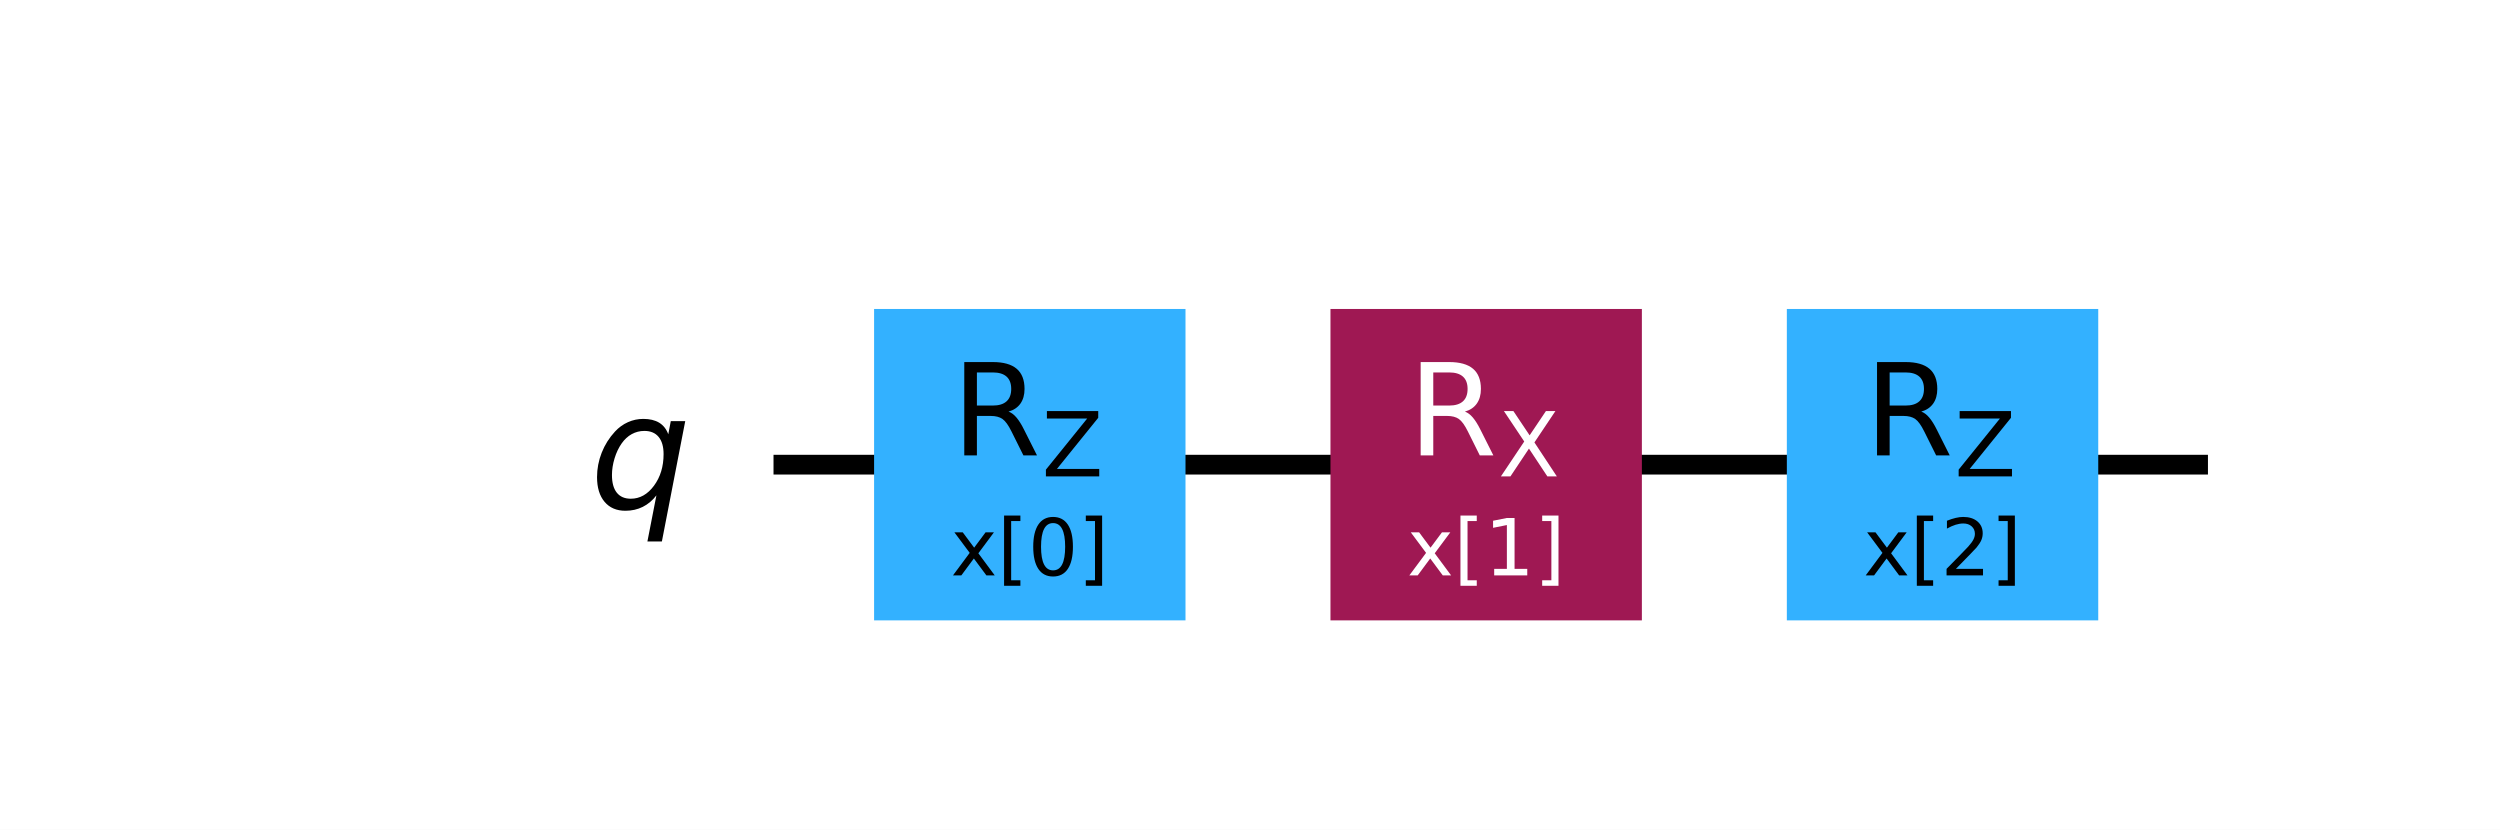
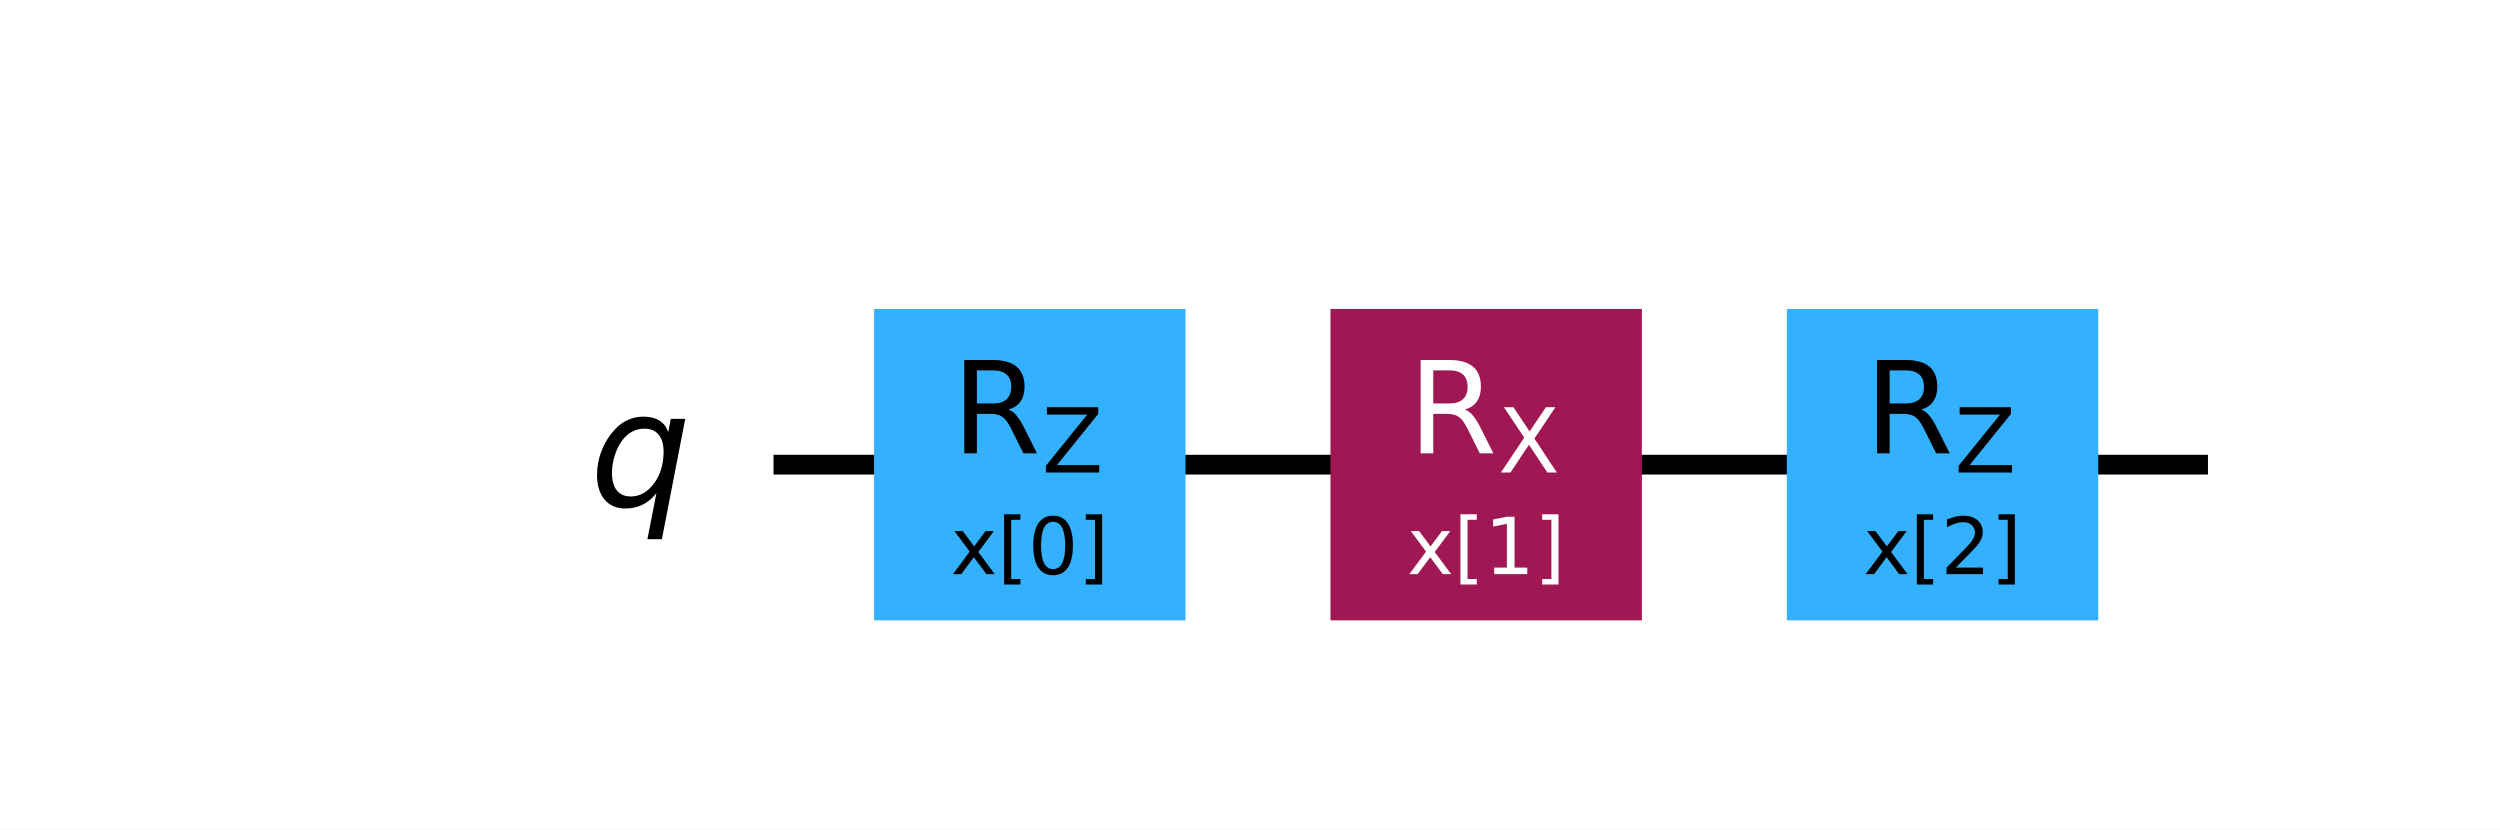
<svg xmlns="http://www.w3.org/2000/svg" xmlns:xlink="http://www.w3.org/1999/xlink" width="253.926pt" height="84.28pt" viewBox="0 0 253.926 84.28" version="1.1">
  <defs>
    <style type="text/css">*{stroke-linejoin: round; stroke-linecap: butt}</style>
  </defs>
  <g id="figure_1">
    <g id="patch_1">
      <path d="M 0 84.28  L 253.926 84.28  L 253.926 0  L 0 0  z " style="fill: #ffffff" />
    </g>
    <g id="axes_1">
      <g id="line2d_1">
-         <path d="M 79.566 47.197  L 223.263 47.197  " clip-path="url(#pb355aa721a)" style="fill: none; stroke: #000000; stroke-width: 2; stroke-linecap: square" />
+         <path d="M 79.566 47.197  L 223.263 47.197  " clip-path="url(#pdb5d8b518d)" style="fill: none; stroke: #000000; stroke-width: 2; stroke-linecap: square" />
      </g>
      <g id="patch_2">
-         <path d="M 74.93 24.02  L -1083.92 24.02  L -1083.92 116.728  L 74.93 116.728  z " clip-path="url(#pb355aa721a)" style="fill: #ffffff; stroke: #ffffff; stroke-width: 1.5; stroke-linejoin: miter" />
+         <path d="M 74.93 24.02  L -1083.92 24.02  L -1083.92 116.728  L 74.93 116.728  z " clip-path="url(#pdb5d8b518d)" style="fill: #ffffff; stroke: #ffffff; stroke-width: 1.5; stroke-linejoin: miter" />
      </g>
      <g id="patch_3">
-         <path d="M 89.532 62.262  L 119.662 62.262  L 119.662 32.132  L 89.532 32.132  z " clip-path="url(#pb355aa721a)" style="fill: #33b1ff; stroke: #33b1ff; stroke-width: 1.5; stroke-linejoin: miter" />
+         <path d="M 89.532 62.262  L 119.662 62.262  L 119.662 32.132  L 89.532 32.132  z " clip-path="url(#pdb5d8b518d)" style="fill: #33b1ff; stroke: #33b1ff; stroke-width: 1.5; stroke-linejoin: miter" />
      </g>
      <g id="patch_4">
-         <path d="M 135.886 62.262  L 166.016 62.262  L 166.016 32.132  L 135.886 32.132  z " clip-path="url(#pb355aa721a)" style="fill: #9f1853; stroke: #9f1853; stroke-width: 1.5; stroke-linejoin: miter" />
+         <path d="M 135.886 62.262  L 166.016 62.262  L 166.016 32.132  L 135.886 32.132  z " clip-path="url(#pdb5d8b518d)" style="fill: #9f1853; stroke: #9f1853; stroke-width: 1.5; stroke-linejoin: miter" />
      </g>
      <g id="patch_5">
-         <path d="M 182.24 62.262  L 212.37 62.262  L 212.37 32.132  L 182.24 32.132  z " clip-path="url(#pb355aa721a)" style="fill: #33b1ff; stroke: #33b1ff; stroke-width: 1.5; stroke-linejoin: miter" />
+         <path d="M 182.24 62.262  L 212.37 62.262  L 212.37 32.132  L 182.24 32.132  z " clip-path="url(#pdb5d8b518d)" style="fill: #33b1ff; stroke: #33b1ff; stroke-width: 1.5; stroke-linejoin: miter" />
      </g>
      <g id="text_1">
-         <g clip-path="url(#pb355aa721a)">
-           <g transform="translate(59.89499 51.64778) scale(0.1625 -0.1625)">
+         <g clip-path="url(#pdb5d8b518d)">
+           <g transform="translate(59.89499 51.41799) scale(0.1625 -0.1625)">
            <defs>
-               <path id="DejaVuSans-Oblique-71" d="M 2669 525  Q 2438 222 2123 65  Q 1809 -91 1428 -91  Q 897 -91 595 267  Q 294 625 294 1253  Q 294 1759 480 2231  Q 666 2703 1013 3078  Q 1238 3322 1530 3453  Q 1822 3584 2144 3584  Q 2531 3584 2781 3431  Q 3031 3278 3144 2969  L 3244 3494  L 3822 3494  L 2888 -1319  L 2309 -1319  L 2669 525  z M 891 1338  Q 891 875 1084 633  Q 1278 391 1644 391  Q 2188 391 2572 911  Q 2956 1431 2956 2175  Q 2956 2625 2757 2864  Q 2559 3103 2188 3103  Q 1916 3103 1684 2976  Q 1453 2850 1281 2606  Q 1100 2350 995 2006  Q 891 1663 891 1338  z " transform="scale(0.015625)" />
+               <path id="DejaVuSans-Oblique-54" d="M 2669 525  Q 2438 222 2123 65  Q 1809 -91 1428 -91  Q 897 -91 595 267  Q 294 625 294 1253  Q 294 1759 480 2231  Q 666 2703 1013 3078  Q 1238 3322 1530 3453  Q 1822 3584 2144 3584  Q 2531 3584 2781 3431  Q 3031 3278 3144 2969  L 3244 3494  L 3822 3494  L 2888 -1319  L 2309 -1319  L 2669 525  z M 891 1338  Q 891 875 1084 633  Q 1278 391 1644 391  Q 2188 391 2572 911  Q 2956 1431 2956 2175  Q 2956 2625 2757 2864  Q 2559 3103 2188 3103  Q 1916 3103 1684 2976  Q 1453 2850 1281 2606  Q 1100 2350 995 2006  Q 891 1663 891 1338  z " transform="scale(0.015625)" />
            </defs>
-             <use xlink:href="#DejaVuSans-Oblique-71" />
+             <use xlink:href="#DejaVuSans-Oblique-54" />
          </g>
        </g>
      </g>
      <g id="text_2">
-         <g clip-path="url(#pb355aa721a)">
-           <g transform="translate(96.5632 58.44333) scale(0.08 -0.08)">
+         <g clip-path="url(#pdb5d8b518d)">
+           <g transform="translate(96.5632 58.31427) scale(0.08 -0.08)">
            <defs>
-               <path id="DejaVuSans-78" d="M 3513 3500  L 2247 1797  L 3578 0  L 2900 0  L 1881 1375  L 863 0  L 184 0  L 1544 1831  L 300 3500  L 978 3500  L 1906 2253  L 2834 3500  L 3513 3500  z " transform="scale(0.015625)" />
-               <path id="DejaVuSans-5b" d="M 550 4863  L 1875 4863  L 1875 4416  L 1125 4416  L 1125 -397  L 1875 -397  L 1875 -844  L 550 -844  L 550 4863  z " transform="scale(0.015625)" />
-               <path id="DejaVuSans-30" d="M 2034 4250  Q 1547 4250 1301 3770  Q 1056 3291 1056 2328  Q 1056 1369 1301 889  Q 1547 409 2034 409  Q 2525 409 2770 889  Q 3016 1369 3016 2328  Q 3016 3291 2770 3770  Q 2525 4250 2034 4250  z M 2034 4750  Q 2819 4750 3233 4129  Q 3647 3509 3647 2328  Q 3647 1150 3233 529  Q 2819 -91 2034 -91  Q 1250 -91 836 529  Q 422 1150 422 2328  Q 422 3509 836 4129  Q 1250 4750 2034 4750  z " transform="scale(0.015625)" />
-               <path id="DejaVuSans-5d" d="M 1947 4863  L 1947 -844  L 622 -844  L 622 -397  L 1369 -397  L 1369 4416  L 622 4416  L 622 4863  L 1947 4863  z " transform="scale(0.015625)" />
+               <path id="DejaVuSans-5b" d="M 3513 3500  L 2247 1797  L 3578 0  L 2900 0  L 1881 1375  L 863 0  L 184 0  L 1544 1831  L 300 3500  L 978 3500  L 1906 2253  L 2834 3500  L 3513 3500  z " transform="scale(0.015625)" />
+               <path id="DejaVuSans-3e" d="M 550 4863  L 1875 4863  L 1875 4416  L 1125 4416  L 1125 -397  L 1875 -397  L 1875 -844  L 550 -844  L 550 4863  z " transform="scale(0.015625)" />
+               <path id="DejaVuSans-13" d="M 2034 4250  Q 1547 4250 1301 3770  Q 1056 3291 1056 2328  Q 1056 1369 1301 889  Q 1547 409 2034 409  Q 2525 409 2770 889  Q 3016 1369 3016 2328  Q 3016 3291 2770 3770  Q 2525 4250 2034 4250  z M 2034 4750  Q 2819 4750 3233 4129  Q 3647 3509 3647 2328  Q 3647 1150 3233 529  Q 2819 -91 2034 -91  Q 1250 -91 836 529  Q 422 1150 422 2328  Q 422 3509 836 4129  Q 1250 4750 2034 4750  z " transform="scale(0.015625)" />
+               <path id="DejaVuSans-40" d="M 1947 4863  L 1947 -844  L 622 -844  L 622 -397  L 1369 -397  L 1369 4416  L 622 4416  L 622 4863  L 1947 4863  z " transform="scale(0.015625)" />
            </defs>
-             <use xlink:href="#DejaVuSans-78" />
-             <use xlink:href="#DejaVuSans-5b" x="59.18" />
-             <use xlink:href="#DejaVuSans-30" x="98.193" />
-             <use xlink:href="#DejaVuSans-5d" x="161.816" />
+             <use xlink:href="#DejaVuSans-5b" />
+             <use xlink:href="#DejaVuSans-3e" transform="translate(59.1875 0)" />
+             <use xlink:href="#DejaVuSans-13" transform="translate(98.20312 0)" />
+             <use xlink:href="#DejaVuSans-40" transform="translate(161.8281 0)" />
          </g>
        </g>
      </g>
      <g id="text_3">
-         <g clip-path="url(#pb355aa721a)">
-           <g transform="translate(96.66695 46.26447) scale(0.13 -0.13)">
+         <g clip-path="url(#pdb5d8b518d)">
+           <g transform="translate(96.66695 46.05424) scale(0.13 -0.13)">
            <defs>
-               <path id="DejaVuSans-52" d="M 2841 2188  Q 3044 2119 3236 1894  Q 3428 1669 3622 1275  L 4263 0  L 3584 0  L 2988 1197  Q 2756 1666 2539 1819  Q 2322 1972 1947 1972  L 1259 1972  L 1259 0  L 628 0  L 628 4666  L 2053 4666  Q 2853 4666 3247 4331  Q 3641 3997 3641 3322  Q 3641 2881 3436 2590  Q 3231 2300 2841 2188  z M 1259 4147  L 1259 2491  L 2053 2491  Q 2509 2491 2742 2702  Q 2975 2913 2975 3322  Q 2975 3731 2742 3939  Q 2509 4147 2053 4147  L 1259 4147  z " transform="scale(0.015625)" />
-               <path id="DejaVuSans-5a" d="M 359 4666  L 4025 4666  L 4025 4184  L 1075 531  L 4097 531  L 4097 0  L 288 0  L 288 481  L 3238 4134  L 359 4134  L 359 4666  z " transform="scale(0.015625)" />
+               <path id="DejaVuSans-35" d="M 2841 2188  Q 3044 2119 3236 1894  Q 3428 1669 3622 1275  L 4263 0  L 3584 0  L 2988 1197  Q 2756 1666 2539 1819  Q 2322 1972 1947 1972  L 1259 1972  L 1259 0  L 628 0  L 628 4666  L 2053 4666  Q 2853 4666 3247 4331  Q 3641 3997 3641 3322  Q 3641 2881 3436 2590  Q 3231 2300 2841 2188  z M 1259 4147  L 1259 2491  L 2053 2491  Q 2509 2491 2742 2702  Q 2975 2913 2975 3322  Q 2975 3731 2742 3939  Q 2509 4147 2053 4147  L 1259 4147  z " transform="scale(0.015625)" />
+               <path id="DejaVuSans-3d" d="M 359 4666  L 4025 4666  L 4025 4184  L 1075 531  L 4097 531  L 4097 0  L 288 0  L 288 481  L 3238 4134  L 359 4134  L 359 4666  z " transform="scale(0.015625)" />
            </defs>
-             <use xlink:href="#DejaVuSans-52" transform="translate(0 0.09375)" />
-             <use xlink:href="#DejaVuSans-5a" transform="translate(70.43945 -16.3125) scale(0.7)" />
+             <use xlink:href="#DejaVuSans-35" transform="translate(0 0.09375)" />
+             <use xlink:href="#DejaVuSans-3d" transform="translate(70.43945 -14.9062) scale(0.7)" />
          </g>
        </g>
      </g>
      <g id="text_4">
-         <g clip-path="url(#pb355aa721a)">
-           <g style="fill: #ffffff" transform="translate(142.9172 58.44333) scale(0.08 -0.08)">
+         <g clip-path="url(#pdb5d8b518d)">
+           <g style="fill: #ffffff" transform="translate(142.9172 58.31427) scale(0.08 -0.08)">
            <defs>
-               <path id="DejaVuSans-31" d="M 794 531  L 1825 531  L 1825 4091  L 703 3866  L 703 4441  L 1819 4666  L 2450 4666  L 2450 531  L 3481 531  L 3481 0  L 794 0  L 794 531  z " transform="scale(0.015625)" />
+               <path id="DejaVuSans-14" d="M 794 531  L 1825 531  L 1825 4091  L 703 3866  L 703 4441  L 1819 4666  L 2450 4666  L 2450 531  L 3481 531  L 3481 0  L 794 0  L 794 531  z " transform="scale(0.015625)" />
            </defs>
-             <use xlink:href="#DejaVuSans-78" />
-             <use xlink:href="#DejaVuSans-5b" x="59.18" />
-             <use xlink:href="#DejaVuSans-31" x="98.193" />
-             <use xlink:href="#DejaVuSans-5d" x="161.816" />
+             <use xlink:href="#DejaVuSans-5b" />
+             <use xlink:href="#DejaVuSans-3e" transform="translate(59.1875 0)" />
+             <use xlink:href="#DejaVuSans-14" transform="translate(98.20312 0)" />
+             <use xlink:href="#DejaVuSans-40" transform="translate(161.8281 0)" />
          </g>
        </g>
      </g>
      <g id="text_5">
-         <g clip-path="url(#pb355aa721a)">
-           <g style="fill: #ffffff" transform="translate(143.0209 46.26447) scale(0.13 -0.13)">
+         <g clip-path="url(#pdb5d8b518d)">
+           <g style="fill: #ffffff" transform="translate(143.0209 46.05424) scale(0.13 -0.13)">
            <defs>
-               <path id="DejaVuSans-58" d="M 403 4666  L 1081 4666  L 2241 2931  L 3406 4666  L 4084 4666  L 2584 2425  L 4184 0  L 3506 0  L 2194 1984  L 872 0  L 191 0  L 1856 2491  L 403 4666  z " transform="scale(0.015625)" />
+               <path id="DejaVuSans-3b" d="M 403 4666  L 1081 4666  L 2241 2931  L 3406 4666  L 4084 4666  L 2584 2425  L 4184 0  L 3506 0  L 2194 1984  L 872 0  L 191 0  L 1856 2491  L 403 4666  z " transform="scale(0.015625)" />
            </defs>
-             <use xlink:href="#DejaVuSans-52" transform="translate(0 0.09375)" />
-             <use xlink:href="#DejaVuSans-58" transform="translate(70.43945 -16.3125) scale(0.7)" />
+             <use xlink:href="#DejaVuSans-35" transform="translate(0 0.09375)" />
+             <use xlink:href="#DejaVuSans-3b" transform="translate(70.43945 -14.9062) scale(0.7)" />
          </g>
        </g>
      </g>
      <g id="text_6">
-         <g clip-path="url(#pb355aa721a)">
-           <g transform="translate(189.2712 58.44333) scale(0.08 -0.08)">
+         <g clip-path="url(#pdb5d8b518d)">
+           <g transform="translate(189.2712 58.31427) scale(0.08 -0.08)">
            <defs>
-               <path id="DejaVuSans-32" d="M 1228 531  L 3431 531  L 3431 0  L 469 0  L 469 531  Q 828 903 1448 1529  Q 2069 2156 2228 2338  Q 2531 2678 2651 2914  Q 2772 3150 2772 3378  Q 2772 3750 2511 3984  Q 2250 4219 1831 4219  Q 1534 4219 1204 4116  Q 875 4013 500 3803  L 500 4441  Q 881 4594 1212 4672  Q 1544 4750 1819 4750  Q 2544 4750 2975 4387  Q 3406 4025 3406 3419  Q 3406 3131 3298 2873  Q 3191 2616 2906 2266  Q 2828 2175 2409 1742  Q 1991 1309 1228 531  z " transform="scale(0.015625)" />
+               <path id="DejaVuSans-15" d="M 1228 531  L 3431 531  L 3431 0  L 469 0  L 469 531  Q 828 903 1448 1529  Q 2069 2156 2228 2338  Q 2531 2678 2651 2914  Q 2772 3150 2772 3378  Q 2772 3750 2511 3984  Q 2250 4219 1831 4219  Q 1534 4219 1204 4116  Q 875 4013 500 3803  L 500 4441  Q 881 4594 1212 4672  Q 1544 4750 1819 4750  Q 2544 4750 2975 4387  Q 3406 4025 3406 3419  Q 3406 3131 3298 2873  Q 3191 2616 2906 2266  Q 2828 2175 2409 1742  Q 1991 1309 1228 531  z " transform="scale(0.015625)" />
            </defs>
-             <use xlink:href="#DejaVuSans-78" />
-             <use xlink:href="#DejaVuSans-5b" x="59.18" />
-             <use xlink:href="#DejaVuSans-32" x="98.193" />
-             <use xlink:href="#DejaVuSans-5d" x="161.816" />
+             <use xlink:href="#DejaVuSans-5b" />
+             <use xlink:href="#DejaVuSans-3e" transform="translate(59.1875 0)" />
+             <use xlink:href="#DejaVuSans-15" transform="translate(98.20312 0)" />
+             <use xlink:href="#DejaVuSans-40" transform="translate(161.8281 0)" />
          </g>
        </g>
      </g>
      <g id="text_7">
-         <g clip-path="url(#pb355aa721a)">
-           <g transform="translate(189.375 46.26447) scale(0.13 -0.13)">
-             <use xlink:href="#DejaVuSans-52" transform="translate(0 0.09375)" />
-             <use xlink:href="#DejaVuSans-5a" transform="translate(70.43945 -16.3125) scale(0.7)" />
+         <g clip-path="url(#pdb5d8b518d)">
+           <g transform="translate(189.375 46.05424) scale(0.13 -0.13)">
+             <use xlink:href="#DejaVuSans-35" transform="translate(0 0.09375)" />
+             <use xlink:href="#DejaVuSans-3d" transform="translate(70.43945 -14.9062) scale(0.7)" />
          </g>
        </g>
      </g>
    </g>
  </g>
  <defs>
-     <clipPath id="pb355aa721a">
+     <clipPath id="pdb5d8b518d">
      <rect x="32.376" y="10.114" width="195.523" height="64.896" />
    </clipPath>
  </defs>
</svg>
